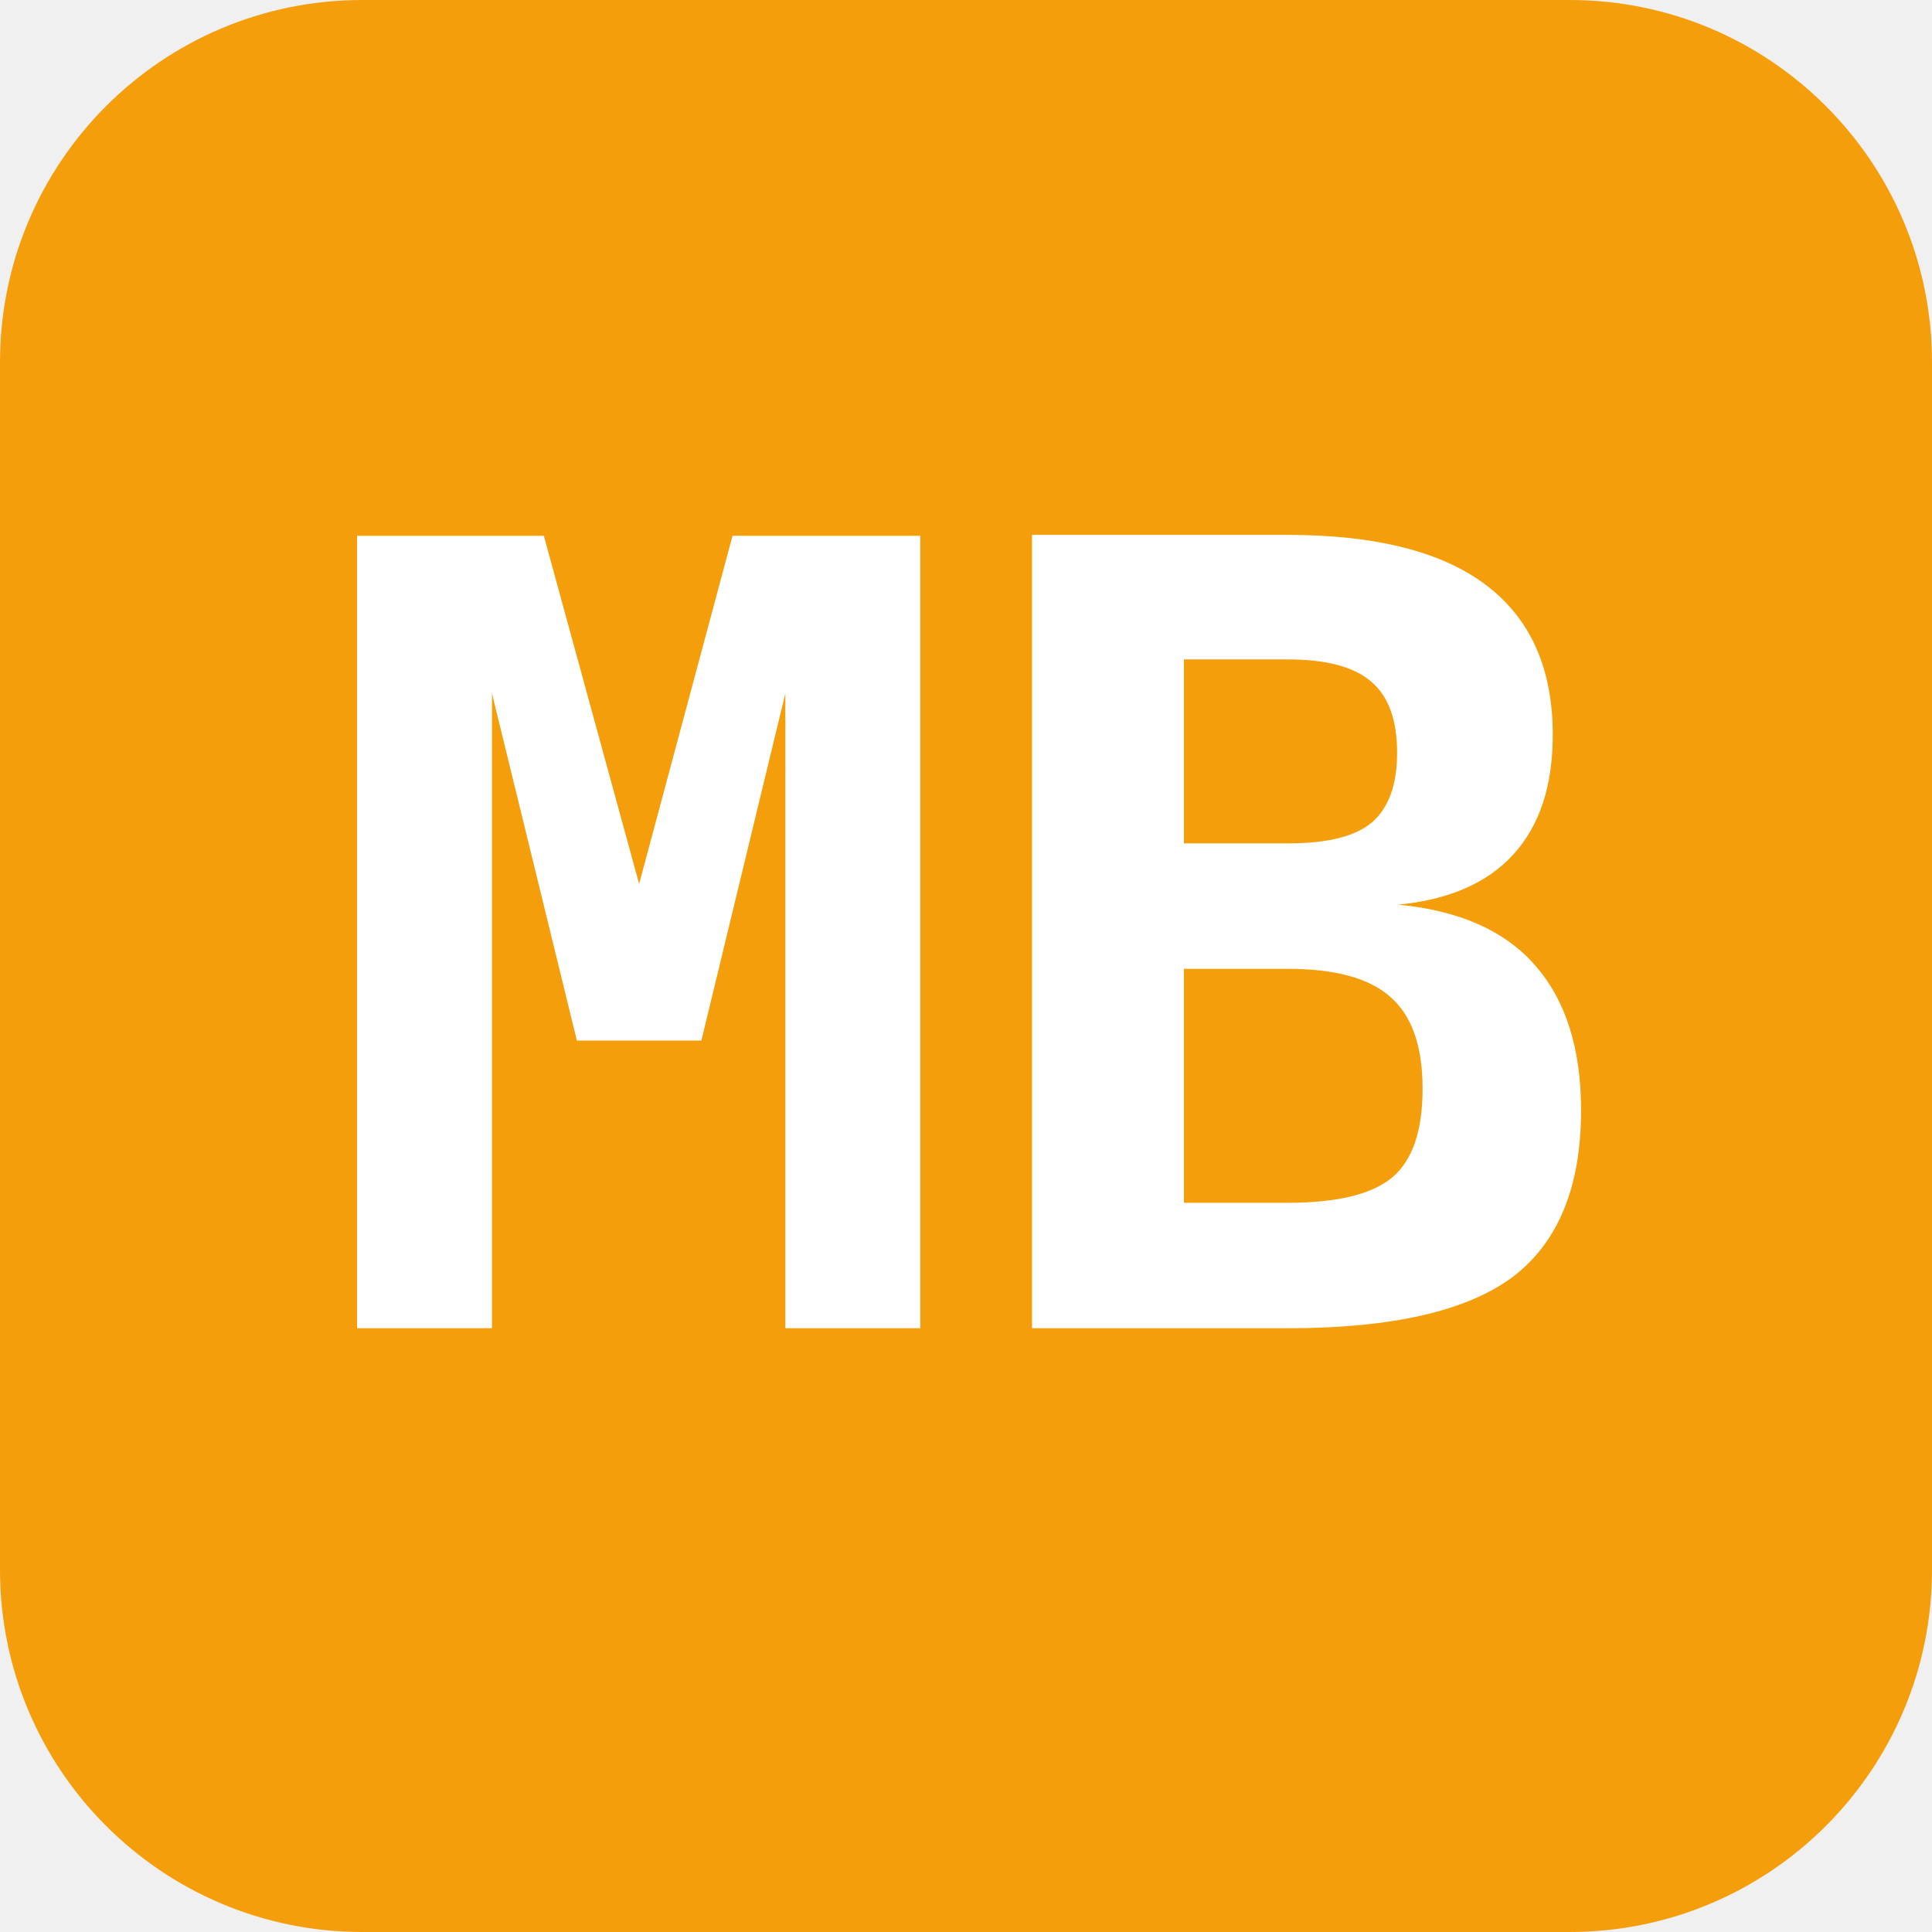
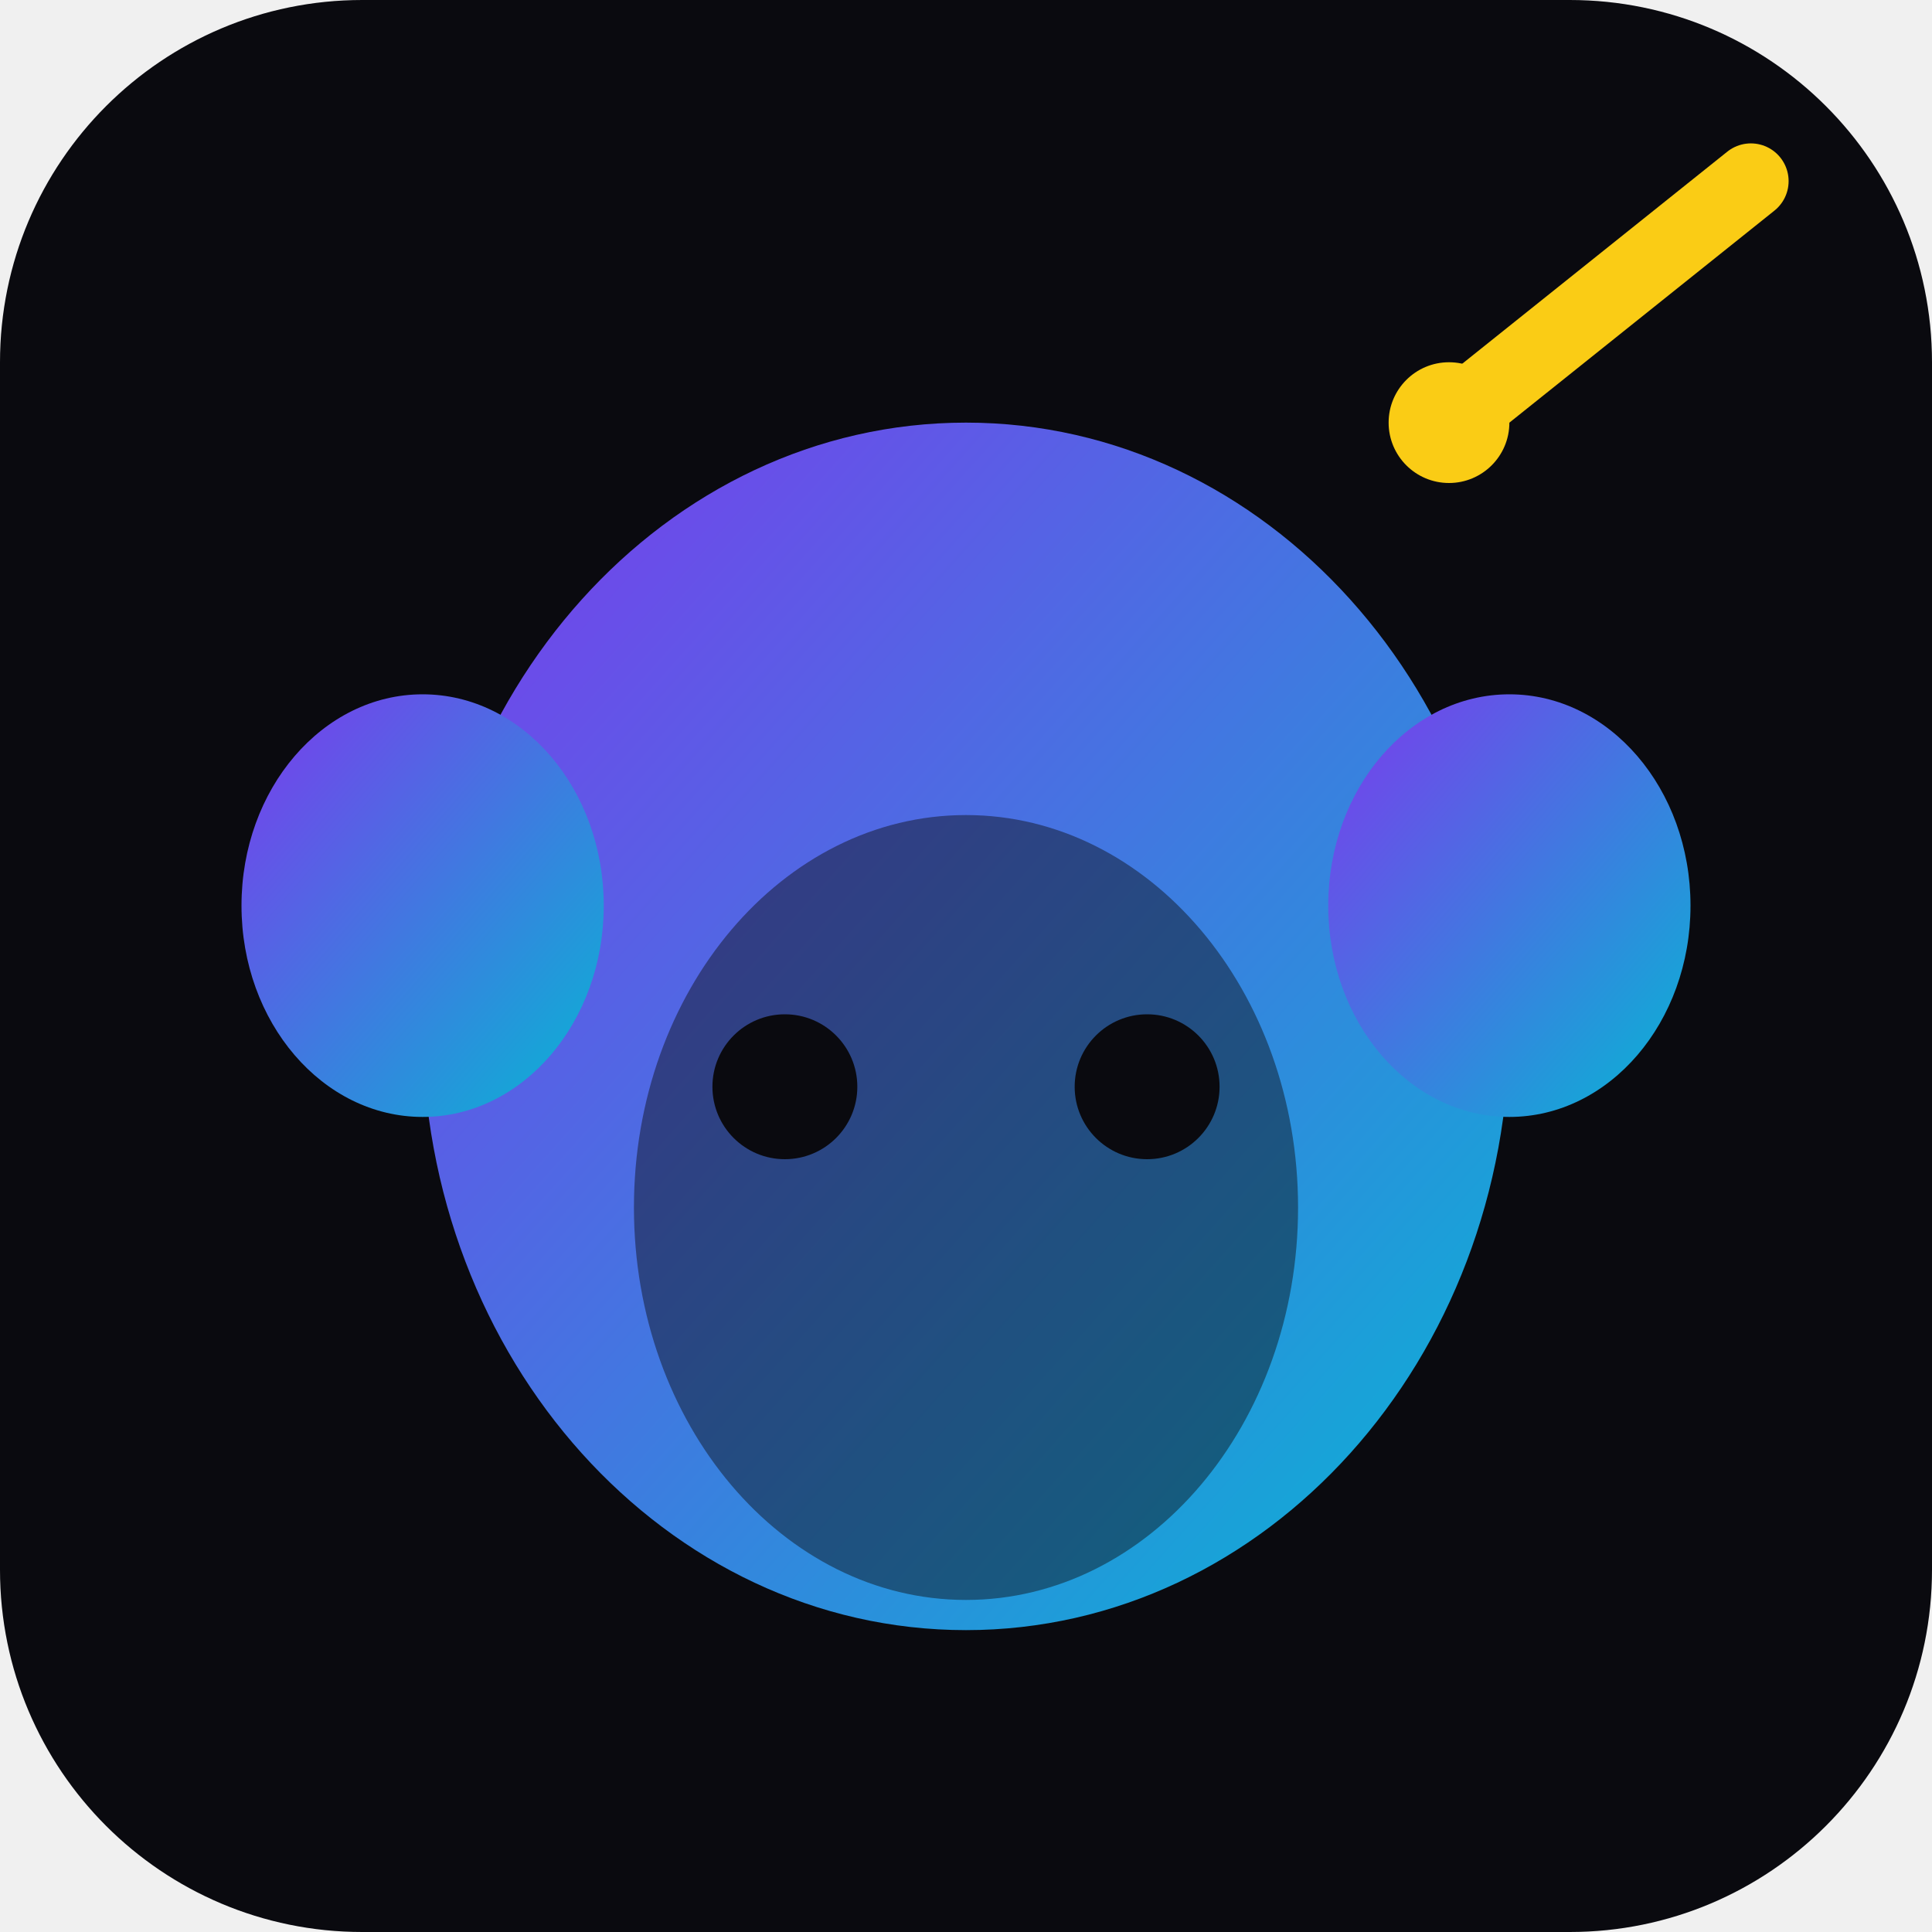
- <svg xmlns="http://www.w3.org/2000/svg" viewBox="0 0 32 32">
-   <rect width="32" height="32" rx="6" fill="#f59e0b" />
-   <text x="16" y="22" font-family="monospace" font-size="18" font-weight="bold" text-anchor="middle" fill="#fff">MB</text>
+ <svg xmlns="http://www.w3.org/2000/svg" viewBox="0 0 64 64">
+   <defs>
+     <linearGradient id="g" x1="0" y1="0" x2="1" y2="1">
+       <stop offset="0" stop-color="#7c3aed" />
+       <stop offset="1" stop-color="#06b6d4" />
+     </linearGradient>
+   </defs>
+   <rect width="64" height="64" rx="12" fill="#0a0a0f" />
+   <ellipse cx="32" cy="34" rx="18" ry="20" fill="url(#g)" />
+   <ellipse cx="14" cy="30" rx="6" ry="7" fill="url(#g)" />
+   <ellipse cx="50" cy="30" rx="6" ry="7" fill="url(#g)" />
+   <ellipse cx="32" cy="40" rx="11" ry="13" fill="#0a0a0f" opacity="0.45" />
+   <circle cx="26" cy="36" r="2.4" fill="#0a0a0f" />
+   <circle cx="38" cy="36" r="2.4" fill="#0a0a0f" />
+   <line x1="48" y1="14" x2="58" y2="6" stroke="#facc15" stroke-width="2.5" stroke-linecap="round" />
+   <circle cx="48" cy="14" r="2" fill="#facc15" />
</svg>
